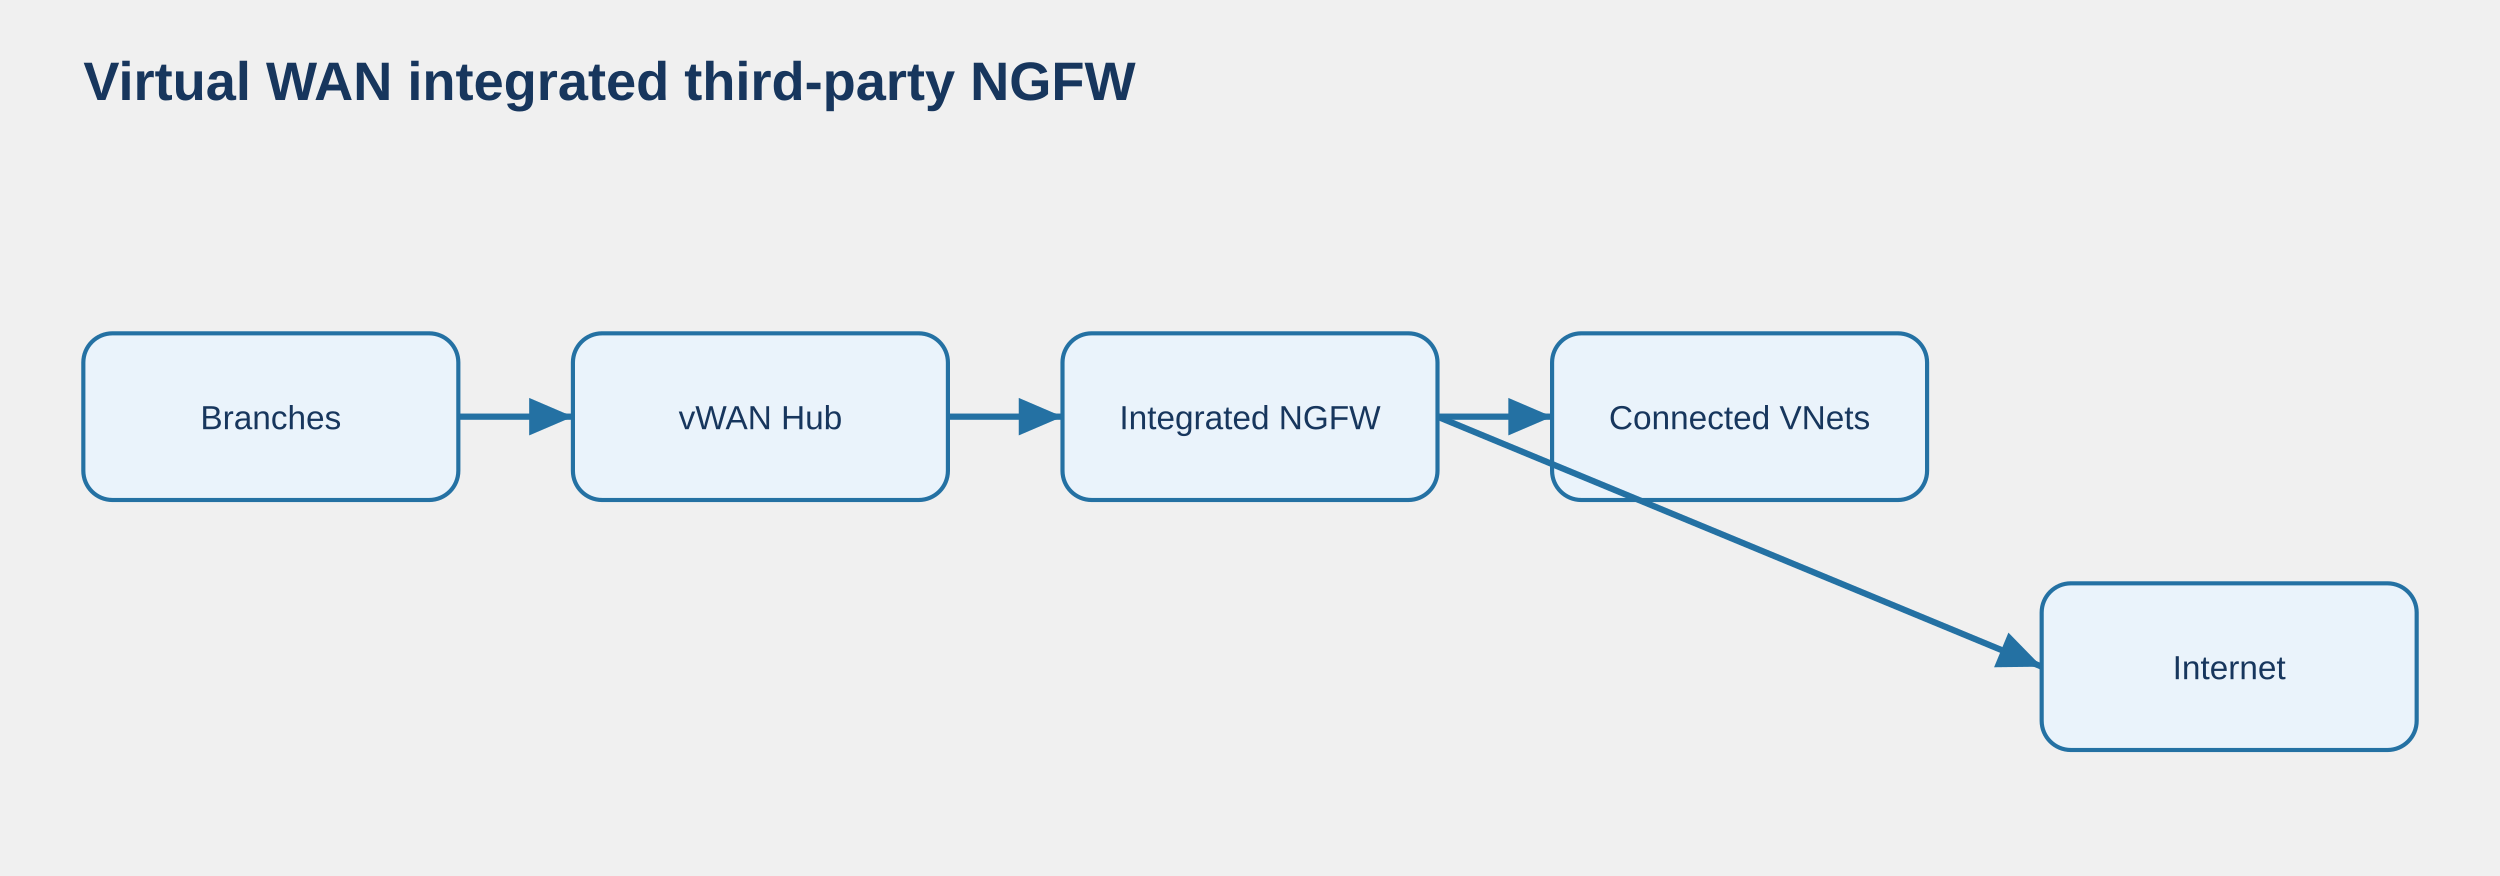
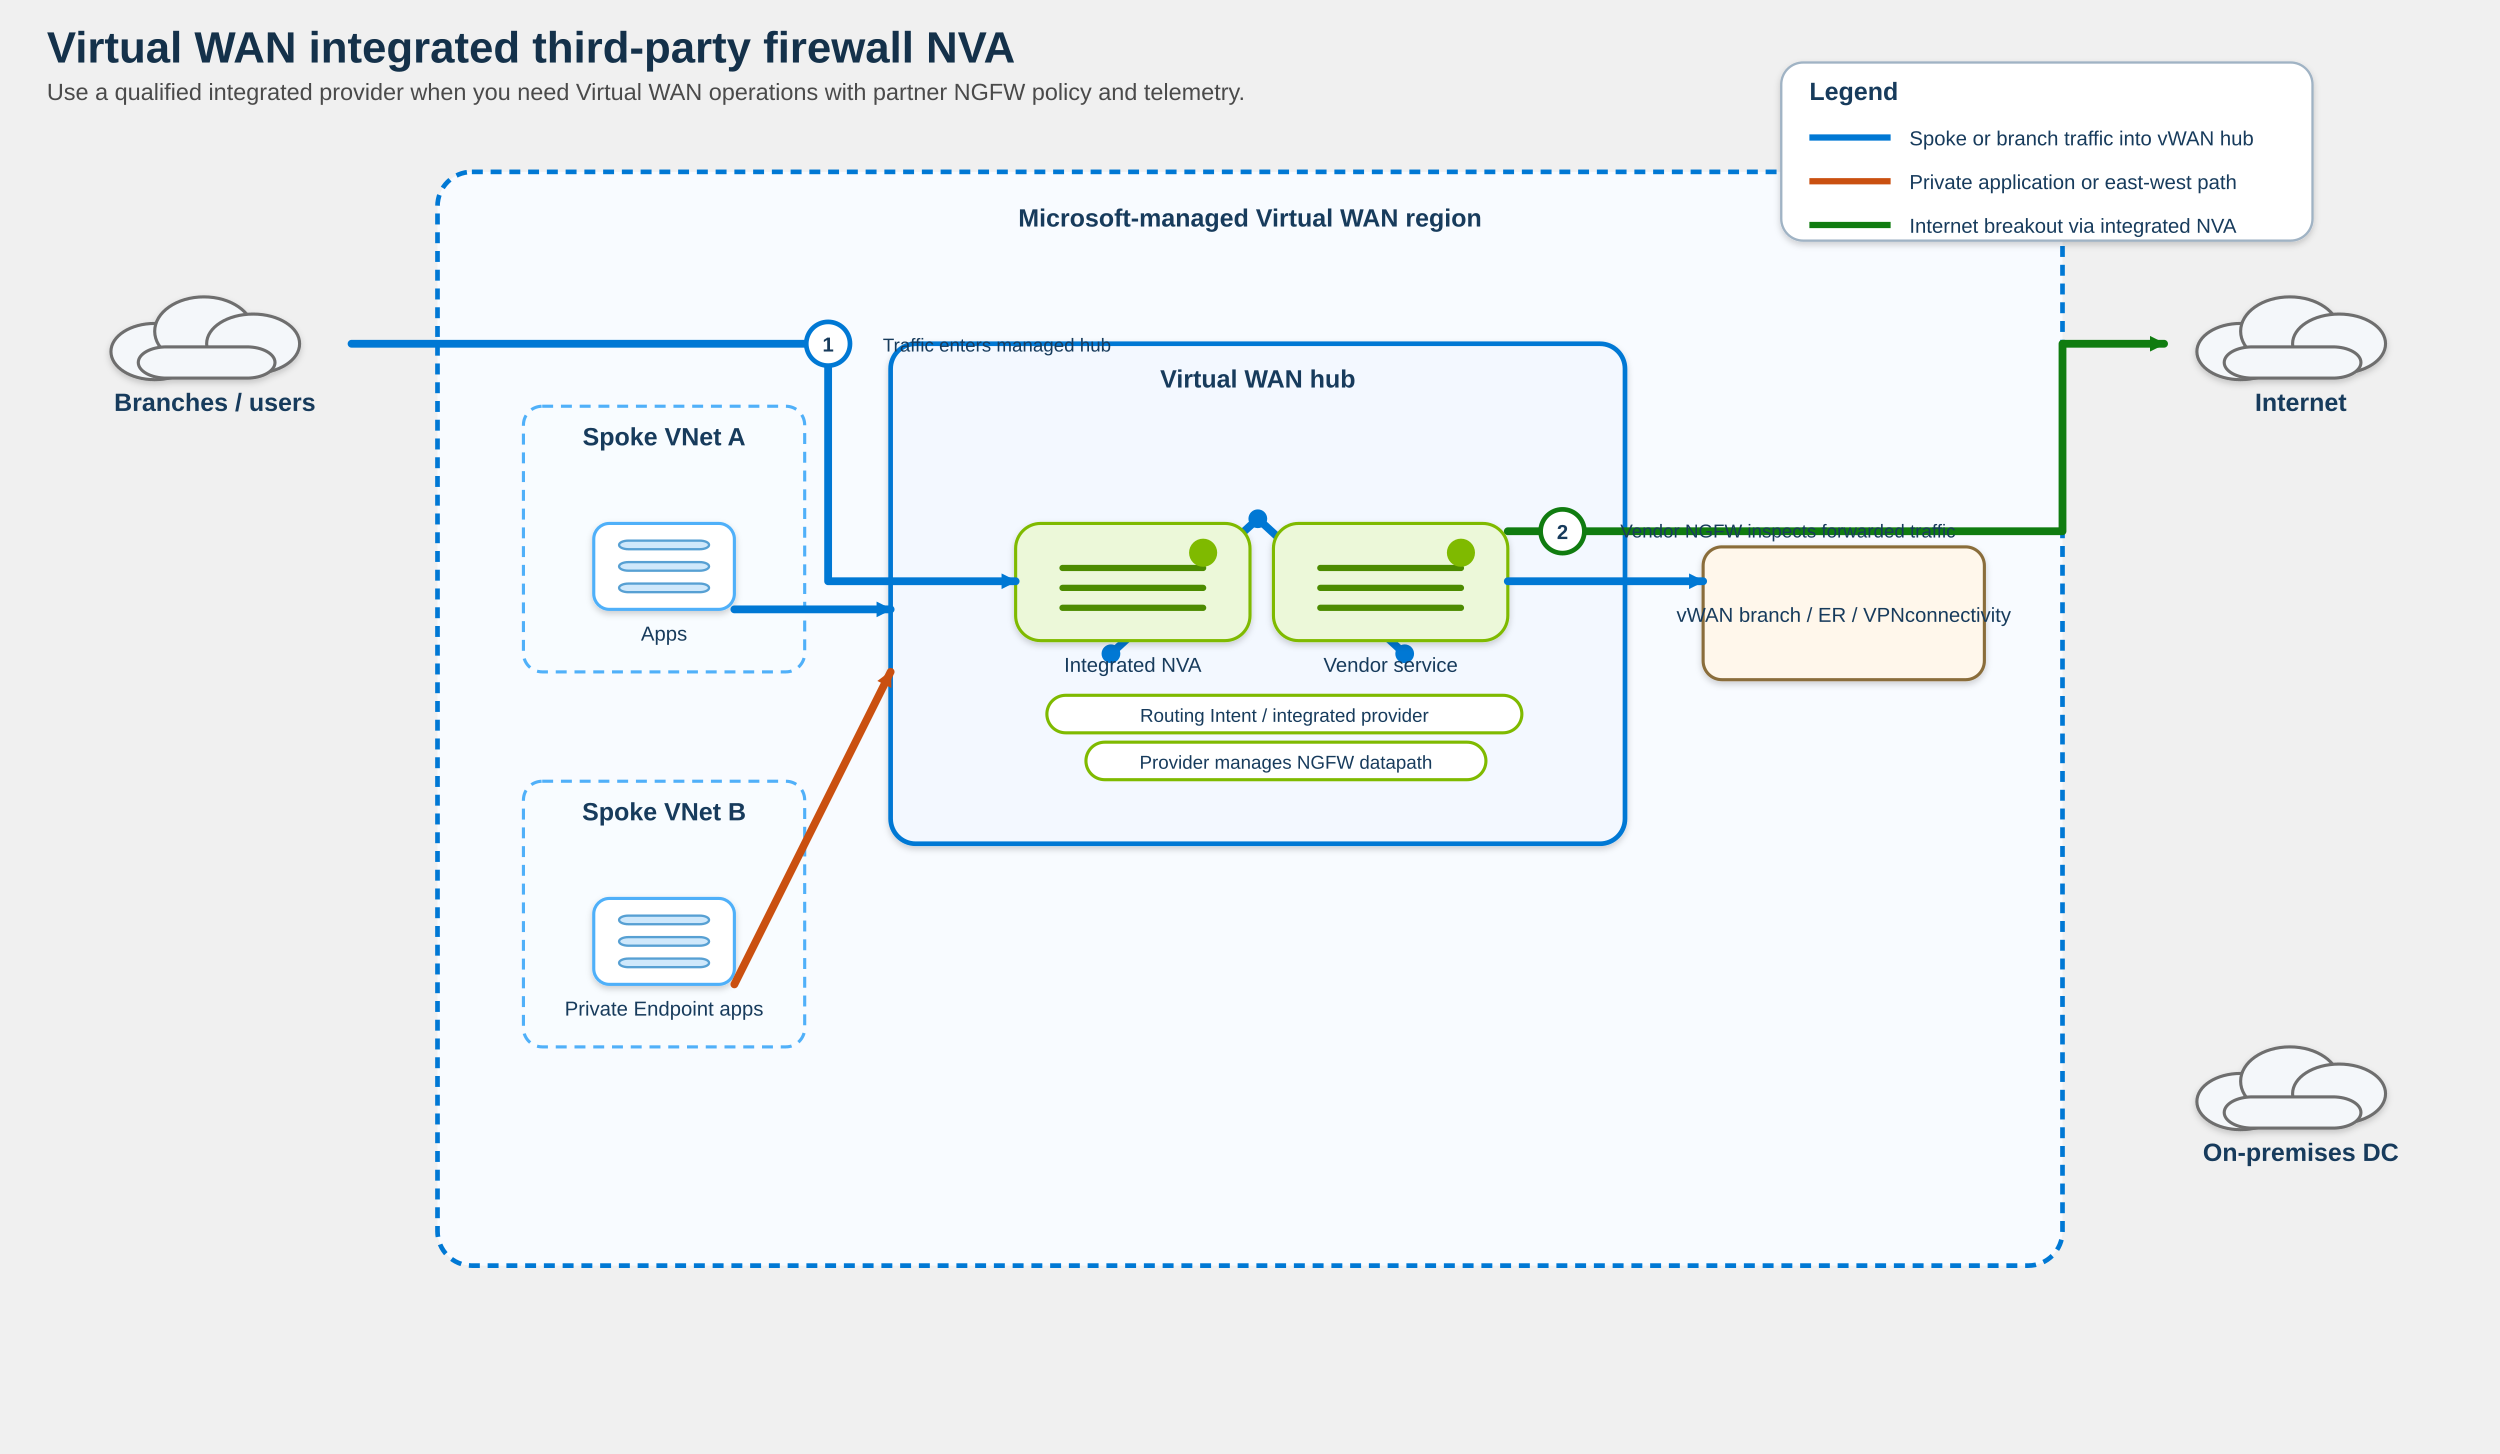
- <svg xmlns="http://www.w3.org/2000/svg" width="1200" height="420" viewBox="0 0 1200 420">
+ <svg xmlns="http://www.w3.org/2000/svg" width="1600" height="930" viewBox="0 0 1600 930">
  <defs>
-     <marker id="a" markerWidth="8" markerHeight="8" refX="7" refY="3" orient="auto">
-       <path d="M0 0L0 6L7 3z" fill="#2471a3" />
+     <marker id="arrowBlue" markerWidth="10" markerHeight="10" refX="9" refY="5" orient="auto" markerUnits="userSpaceOnUse">
+       <path d="M0,0 L10,5 L0,10 z" fill="#0078D4" />
    </marker>
+     <marker id="arrowGreen" markerWidth="10" markerHeight="10" refX="9" refY="5" orient="auto" markerUnits="userSpaceOnUse">
+       <path d="M0,0 L10,5 L0,10 z" fill="#107C10" />
+     </marker>
+     <marker id="arrowOrange" markerWidth="10" markerHeight="10" refX="9" refY="5" orient="auto" markerUnits="userSpaceOnUse">
+       <path d="M0,0 L10,5 L0,10 z" fill="#CA5010" />
+     </marker>
+     <marker id="arrowPurple" markerWidth="10" markerHeight="10" refX="9" refY="5" orient="auto" markerUnits="userSpaceOnUse">
+       <path d="M0,0 L10,5 L0,10 z" fill="#5C2D91" />
+     </marker>
+     <marker id="arrowRed" markerWidth="10" markerHeight="10" refX="9" refY="5" orient="auto" markerUnits="userSpaceOnUse">
+       <path d="M0,0 L10,5 L0,10 z" fill="#D13438" />
+     </marker>
+     <filter id="shadow" x="-10%" y="-10%" width="130%" height="130%">
+       <feDropShadow dx="0" dy="2" stdDeviation="2" flood-color="#000" flood-opacity="0.18" />
+     </filter>
+     <style>
+     .title { font: 700 28px 'Segoe UI', Arial, sans-serif; fill: #14314A; }
+     .subtitle { font: 400 15px 'Segoe UI', Arial, sans-serif; fill: #4A4A4A; }
+     .label { font: 600 16px 'Segoe UI', Arial, sans-serif; fill: #173B5C; }
+     .small { font: 400 13px 'Segoe UI', Arial, sans-serif; fill: #173B5C; }
+     .tiny { font: 400 12px 'Segoe UI', Arial, sans-serif; fill: #173B5C; }
+     .legend { font: 600 13px 'Segoe UI', Arial, sans-serif; fill: #173B5C; }
+   </style>
  </defs>
-   <style>text{font-family:Arial,sans-serif;fill:#17365d}.n{fill:#eaf3fb;stroke:#2471a3;stroke-width:2}.e{stroke:#2471a3;stroke-width:3;marker-end:url(#a)}</style>
-   <text x="40" y="48" font-size="26" font-weight="700">Virtual WAN integrated third-party NGFW</text>
-   <rect class="n" x="40" y="160" width="180" height="80" rx="14" />
-   <text x="130.0" y="206" text-anchor="middle" font-size="16">Branches</text>
-   <rect class="n" x="275" y="160" width="180" height="80" rx="14" />
-   <text x="365.0" y="206" text-anchor="middle" font-size="16">vWAN Hub</text>
-   <rect class="n" x="510" y="160" width="180" height="80" rx="14" />
-   <text x="600.0" y="206" text-anchor="middle" font-size="16">Integrated NGFW</text>
-   <rect class="n" x="745" y="160" width="180" height="80" rx="14" />
-   <text x="835.0" y="206" text-anchor="middle" font-size="16">Connected VNets</text>
-   <rect class="n" x="980" y="280" width="180" height="80" rx="14" />
-   <text x="1070.0" y="326" text-anchor="middle" font-size="16">Internet</text>
-   <line class="e" x1="220" y1="200" x2="275" y2="200" />
-   <line class="e" x1="455" y1="200" x2="510" y2="200" />
-   <line class="e" x1="690" y1="200" x2="745" y2="200" />
-   <line class="e" x1="690" y1="200" x2="980" y2="320" />
+   <text x="30" y="40" class="title" text-anchor="start">Virtual WAN integrated third-party firewall NVA</text>
+   <text x="30" y="64" class="subtitle" text-anchor="start">Use a qualified integrated provider when you need Virtual WAN operations with partner NGFW policy and telemetry.</text>
+   <g filter="url(#shadow)">
+     <ellipse cx="99.0" cy="225.0" rx="28.0" ry="18.0" fill="#f4f7fa" stroke="#6e6e6e" stroke-width="2" />
+     <ellipse cx="130.5" cy="212.0" rx="31.5" ry="22.0" fill="#f4f7fa" stroke="#6e6e6e" stroke-width="2" />
+     <ellipse cx="162.0" cy="220.0" rx="29.75" ry="19.0" fill="#f4f7fa" stroke="#6e6e6e" stroke-width="2" />
+     <rect x="88.5" y="222.0" width="87.5" height="20.0" rx="18" fill="#f4f7fa" stroke="#6e6e6e" stroke-width="2" />
+   </g>
+   <text x="137.5" y="263.0" class="label" text-anchor="middle">Branches / users</text>
+   <g filter="url(#shadow)">
+     <ellipse cx="1434.0" cy="225.0" rx="28.0" ry="18.0" fill="#f4f7fa" stroke="#6e6e6e" stroke-width="2" />
+     <ellipse cx="1465.5" cy="212.0" rx="31.5" ry="22.0" fill="#f4f7fa" stroke="#6e6e6e" stroke-width="2" />
+     <ellipse cx="1497.0" cy="220.0" rx="29.75" ry="19.0" fill="#f4f7fa" stroke="#6e6e6e" stroke-width="2" />
+     <rect x="1423.5" y="222.0" width="87.5" height="20.0" rx="18" fill="#f4f7fa" stroke="#6e6e6e" stroke-width="2" />
+   </g>
+   <text x="1472.5" y="263.0" class="label" text-anchor="middle">Internet</text>
+   <g filter="url(#shadow)">
+     <ellipse cx="1434.0" cy="705.0" rx="28.0" ry="18.0" fill="#f4f7fa" stroke="#6e6e6e" stroke-width="2" />
+     <ellipse cx="1465.5" cy="692.0" rx="31.5" ry="22.0" fill="#f4f7fa" stroke="#6e6e6e" stroke-width="2" />
+     <ellipse cx="1497.0" cy="700.0" rx="29.75" ry="19.0" fill="#f4f7fa" stroke="#6e6e6e" stroke-width="2" />
+     <rect x="1423.5" y="702.0" width="87.5" height="20.0" rx="18" fill="#f4f7fa" stroke="#6e6e6e" stroke-width="2" />
+   </g>
+   <text x="1472.5" y="743.0" class="label" text-anchor="middle">On-premises DC</text>
+   <rect x="280" y="110" width="1040" height="700" rx="22" fill="#F8FBFF" stroke="#0078D4" stroke-width="3" stroke-dasharray="7 5" />
+   <text x="800" y="145" class="label" text-anchor="middle">Microsoft-managed Virtual WAN region</text>
+   <rect x="570" y="220" width="470" height="320" rx="16" fill="#F3F8FF" stroke="#0078D4" stroke-width="3" filter="url(#shadow)" class="" />
+   <text x="805.0" y="248" class="label" text-anchor="middle">Virtual WAN hub</text>
+   <path d="M711.0,418.4 L805.0,332.0 L899.0,418.4" fill="none" stroke="#0078D4" stroke-width="5" stroke-linecap="round" stroke-linejoin="round" />
+   <circle cx="711.0" cy="418.4" r="6" fill="#0078D4" />
+   <circle cx="805.0" cy="332.0" r="6" fill="#0078D4" />
+   <circle cx="899.0" cy="418.4" r="6" fill="#0078D4" />
+   <rect x="650" y="335" width="150" height="75" rx="16" fill="#ECF8D9" stroke="#7FBA00" stroke-width="2" filter="url(#shadow)" class="" />
+   <path d="M680.0,363.5 h90.0 M680.0,376.25 h90.0 M680.0,389.0 h90.0" stroke="#4C8B00" stroke-width="4" stroke-linecap="round" />
+   <circle cx="770.0" cy="353.75" r="9" fill="#7FBA00" />
+   <text x="725.0" y="430" class="small" text-anchor="middle">Integrated NVA</text>
+   <rect x="815" y="335" width="150" height="75" rx="16" fill="#ECF8D9" stroke="#7FBA00" stroke-width="2" filter="url(#shadow)" class="" />
+   <path d="M845.0,363.5 h90.0 M845.0,376.25 h90.0 M845.0,389.0 h90.0" stroke="#4C8B00" stroke-width="4" stroke-linecap="round" />
+   <circle cx="935.0" cy="353.75" r="9" fill="#7FBA00" />
+   <text x="890.0" y="430" class="small" text-anchor="middle">Vendor service</text>
+   <rect x="670" y="445" width="304" height="24" rx="12" fill="white" stroke="#7FBA00" stroke-width="2" />
+   <text x="822.0" y="462" class="tiny" text-anchor="middle">Routing Intent / integrated provider</text>
+   <rect x="695" y="475" width="256" height="24" rx="12" fill="white" stroke="#7FBA00" stroke-width="2" />
+   <text x="823.0" y="492" class="tiny" text-anchor="middle">Provider manages NGFW datapath</text>
+   <rect x="335" y="260" width="180" height="170" rx="12" fill="#F8FCFF" stroke="#50B0F9" stroke-width="2" stroke-dasharray="7 5" />
+   <text x="425" y="285" class="label" text-anchor="middle">Spoke VNet A</text>
+   <rect x="380" y="335" width="90" height="55" rx="10" fill="white" stroke="#50B0F9" stroke-width="2" filter="url(#shadow)" class="" />
+   <rect x="396.2" y="346.0" width="57.6" height="5.5" rx="6" fill="#CFE8FB" stroke="#57A0D3" stroke-width="1.5" />
+   <rect x="396.2" y="359.75" width="57.6" height="5.5" rx="6" fill="#CFE8FB" stroke="#57A0D3" stroke-width="1.5" />
+   <rect x="396.2" y="373.5" width="57.6" height="5.5" rx="6" fill="#CFE8FB" stroke="#57A0D3" stroke-width="1.5" />
+   <text x="425.0" y="410" class="small" text-anchor="middle">Apps</text>
+   <rect x="335" y="500" width="180" height="170" rx="12" fill="#F8FCFF" stroke="#50B0F9" stroke-width="2" stroke-dasharray="7 5" />
+   <text x="425" y="525" class="label" text-anchor="middle">Spoke VNet B</text>
+   <rect x="380" y="575" width="90" height="55" rx="10" fill="white" stroke="#50B0F9" stroke-width="2" filter="url(#shadow)" class="" />
+   <rect x="396.2" y="586.0" width="57.6" height="5.5" rx="6" fill="#CFE8FB" stroke="#57A0D3" stroke-width="1.5" />
+   <rect x="396.2" y="599.75" width="57.6" height="5.5" rx="6" fill="#CFE8FB" stroke="#57A0D3" stroke-width="1.5" />
+   <rect x="396.2" y="613.5" width="57.6" height="5.5" rx="6" fill="#CFE8FB" stroke="#57A0D3" stroke-width="1.5" />
+   <text x="425.0" y="650" class="small" text-anchor="middle">Private Endpoint apps</text>
+   <rect x="1090" y="350" width="180" height="85" rx="12" fill="#FFF7EB" stroke="#8A6D3B" stroke-width="2" filter="url(#shadow)" class="" />
+   <text x="1180" y="398" class="small" text-anchor="middle">vWAN branch / ER / VPN
+ connectivity</text>
+   <polyline points="225,220 530,220 530,372 650,372" fill="none" stroke="#0078D4" stroke-width="5" stroke-linejoin="round" stroke-linecap="round" marker-end="url(#arrowBlue)" />
+   <polyline points="470,390 570,390" fill="none" stroke="#0078D4" stroke-width="5" stroke-linejoin="round" stroke-linecap="round" marker-end="url(#arrowBlue)" />
+   <polyline points="470,630 570,430" fill="none" stroke="#CA5010" stroke-width="5" stroke-linejoin="round" stroke-linecap="round" marker-end="url(#arrowOrange)" />
+   <polyline points="965,372 1090,372" fill="none" stroke="#0078D4" stroke-width="5" stroke-linejoin="round" stroke-linecap="round" marker-end="url(#arrowBlue)" />
+   <polyline points="965,340 1320,340 1320,220 1385,220" fill="none" stroke="#107C10" stroke-width="5" stroke-linejoin="round" stroke-linecap="round" marker-end="url(#arrowGreen)" />
+   <circle cx="530" cy="220" r="14" fill="white" stroke="#0078D4" stroke-width="3" />
+   <text x="530" y="225" class="legend" text-anchor="middle">1</text>
+   <text x="565" y="225" class="tiny" text-anchor="start">Traffic enters managed hub</text>
+   <circle cx="1000" cy="340" r="14" fill="white" stroke="#107C10" stroke-width="3" />
+   <text x="1000" y="345" class="legend" text-anchor="middle">2</text>
+   <text x="1037" y="344" class="tiny" text-anchor="start">Vendor NGFW inspects forwarded traffic</text>
+   <rect x="1140" y="40" width="340" height="114" rx="14" fill="white" stroke="#A0B3C4" stroke-width="1.5" filter="url(#shadow)" class="" />
+   <text x="1158" y="64" class="label" text-anchor="start">Legend</text>
+   <line x1="1158" y1="88" x2="1210" y2="88" stroke="#0078D4" stroke-width="4" />
+   <text x="1222" y="93" class="small" text-anchor="start">Spoke or branch traffic into vWAN hub</text>
+   <line x1="1158" y1="116" x2="1210" y2="116" stroke="#CA5010" stroke-width="4" />
+   <text x="1222" y="121" class="small" text-anchor="start">Private application or east-west path</text>
+   <line x1="1158" y1="144" x2="1210" y2="144" stroke="#107C10" stroke-width="4" />
+   <text x="1222" y="149" class="small" text-anchor="start">Internet breakout via integrated NVA</text>
</svg>
